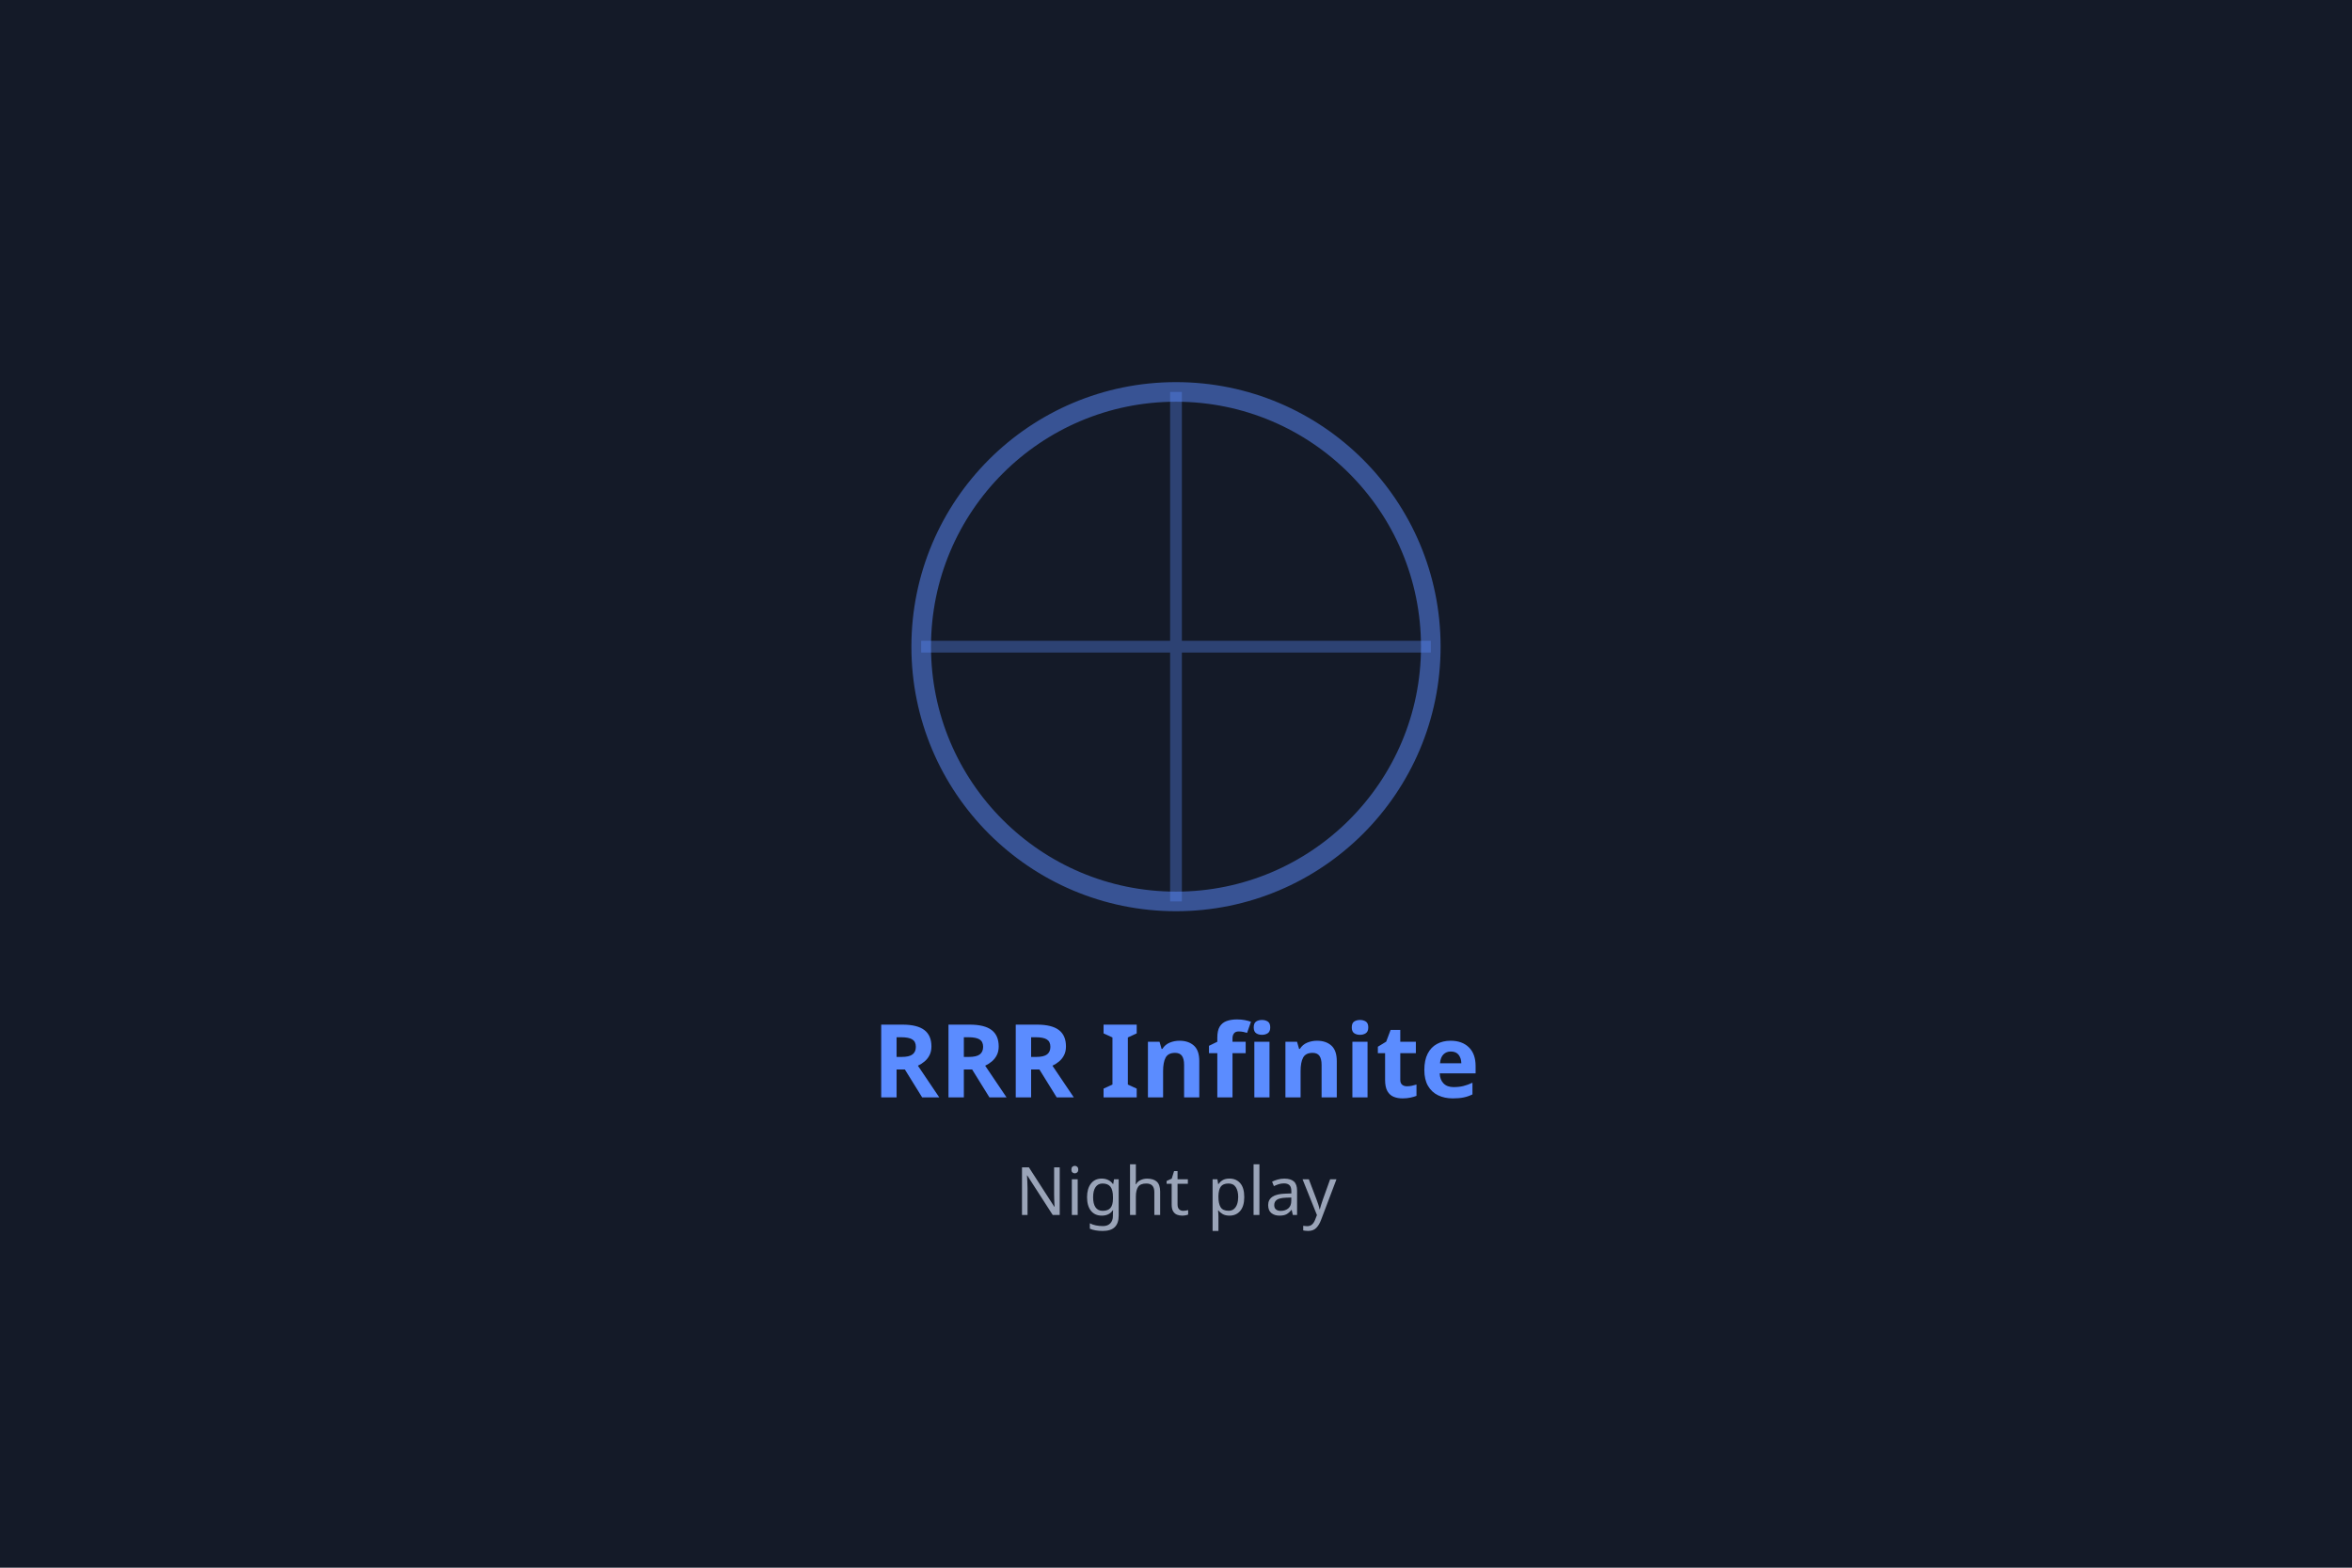
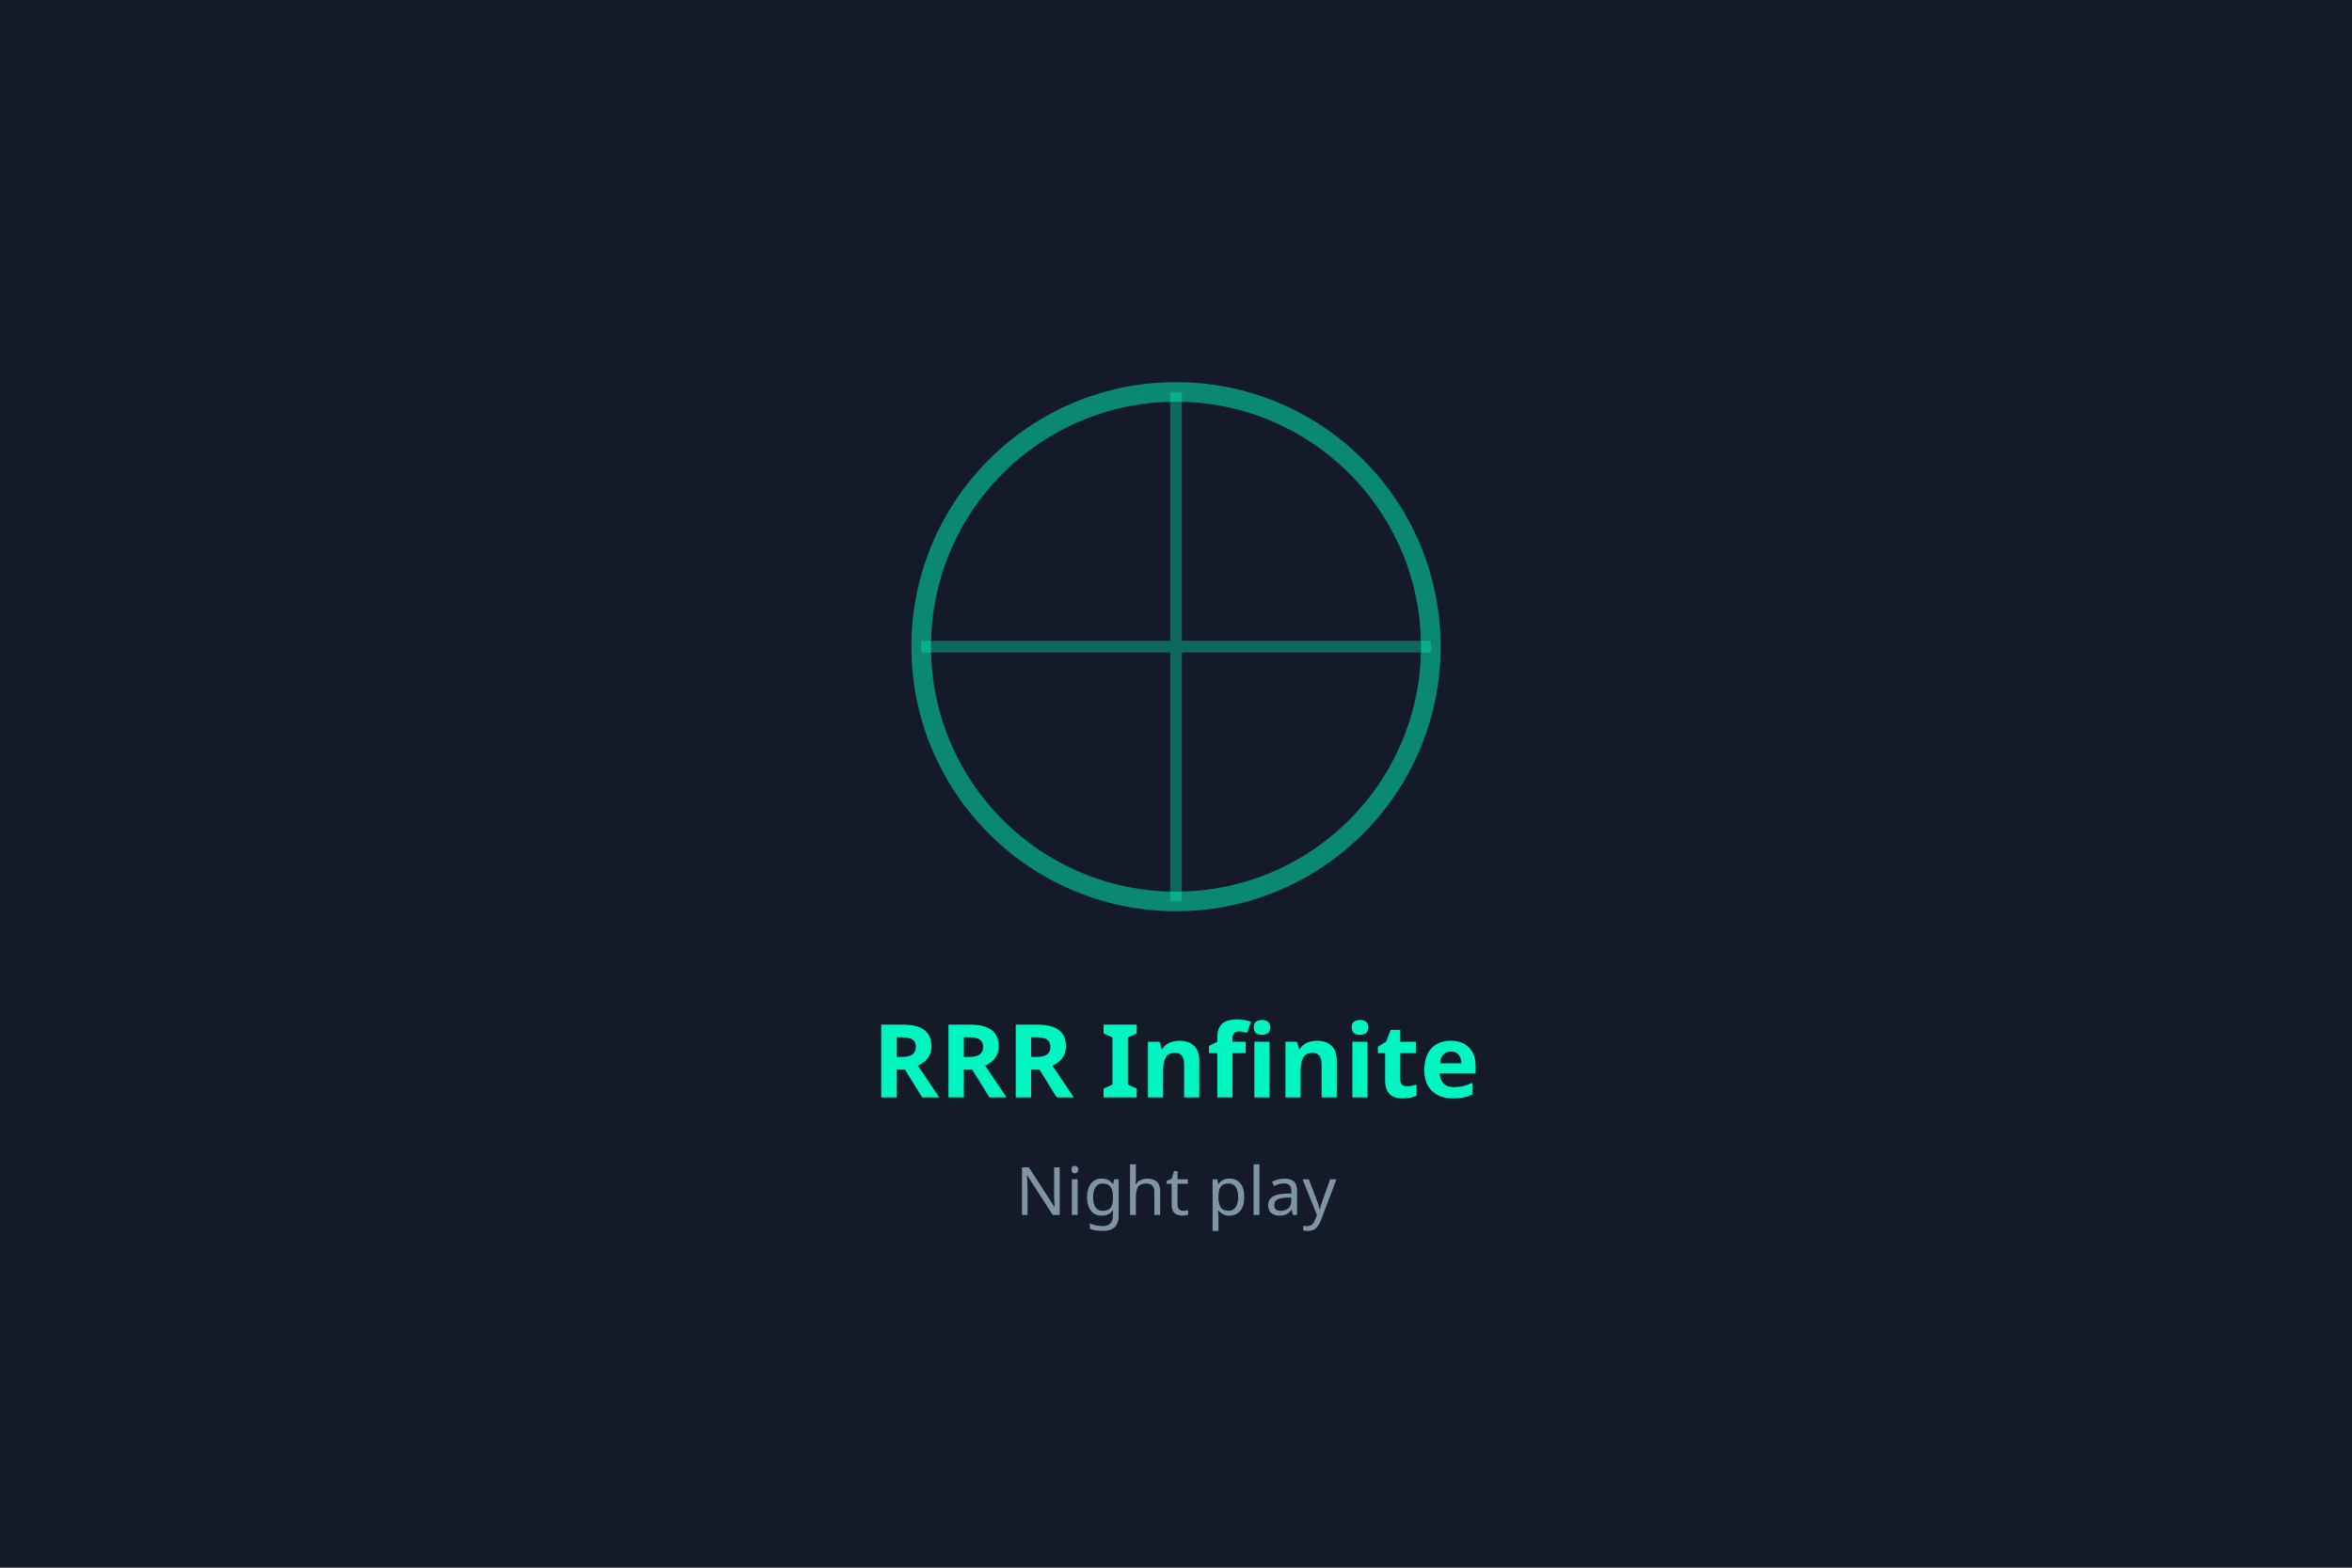
<svg xmlns="http://www.w3.org/2000/svg" viewBox="0 0 1200 800" width="1200" height="800" role="img" aria-label="Night play placeholder">
  <rect width="1200" height="800" fill="#141a28" />
-   <circle cx="600" cy="330" r="130" fill="none" stroke="#5b8cff" stroke-width="10" opacity="0.5" />
-   <path d="M470 330h260M600 200v260" stroke="#5b8cff" stroke-width="6" opacity="0.35" />
-   <text x="600" y="560" fill="#5b8cff" font-family="system-ui, sans-serif" font-size="52" font-weight="700" text-anchor="middle">RRR Infinite</text>
-   <text x="600" y="620" fill="#9aa4b8" font-family="system-ui, sans-serif" font-size="34" text-anchor="middle">Night play</text>
+   <circle cx="600" cy="330" r="130" fill="none" stroke="#00f5c0" stroke-width="10" opacity="0.5" />
+   <path d="M470 330h260M600 200v260" stroke="#00f5c0" stroke-width="6" opacity="0.35" />
+   <text x="600" y="560" fill="#00f5c0" font-family="system-ui, sans-serif" font-size="52" font-weight="700" text-anchor="middle">RRR Infinite</text>
+   <text x="600" y="620" fill="#7f95a4" font-family="system-ui, sans-serif" font-size="34" text-anchor="middle">Night play</text>
</svg>
